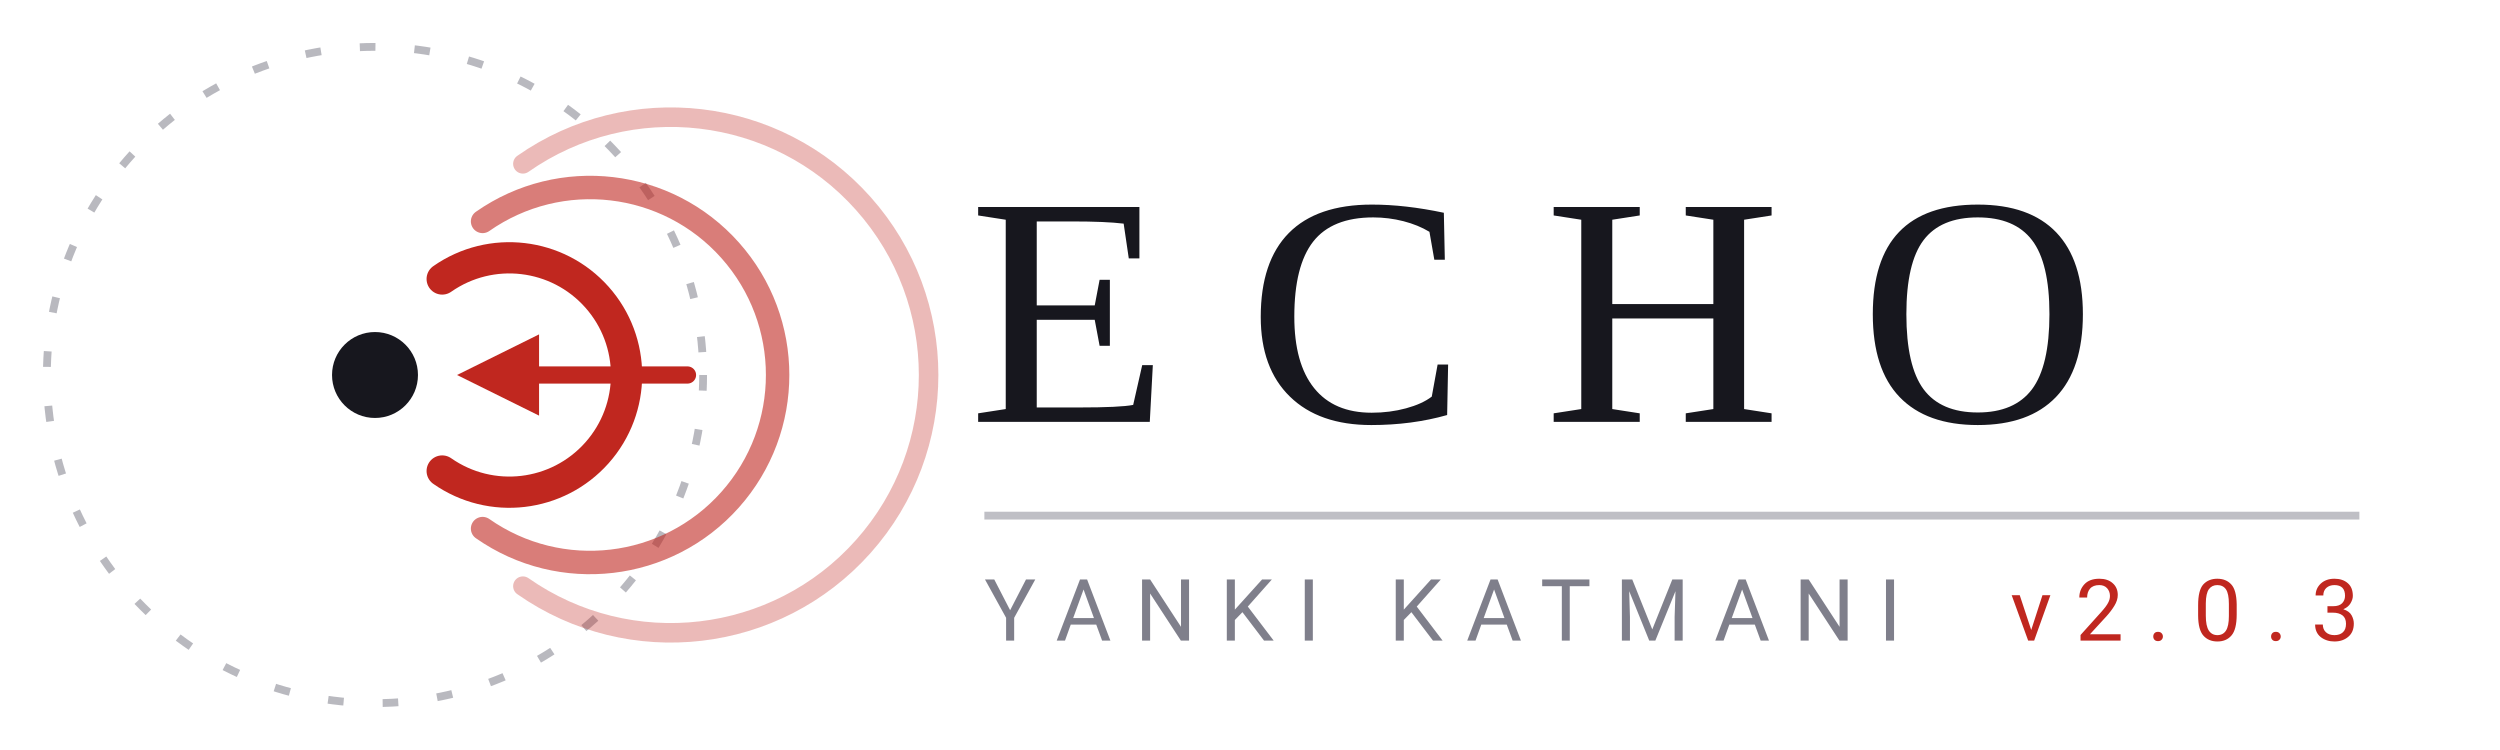
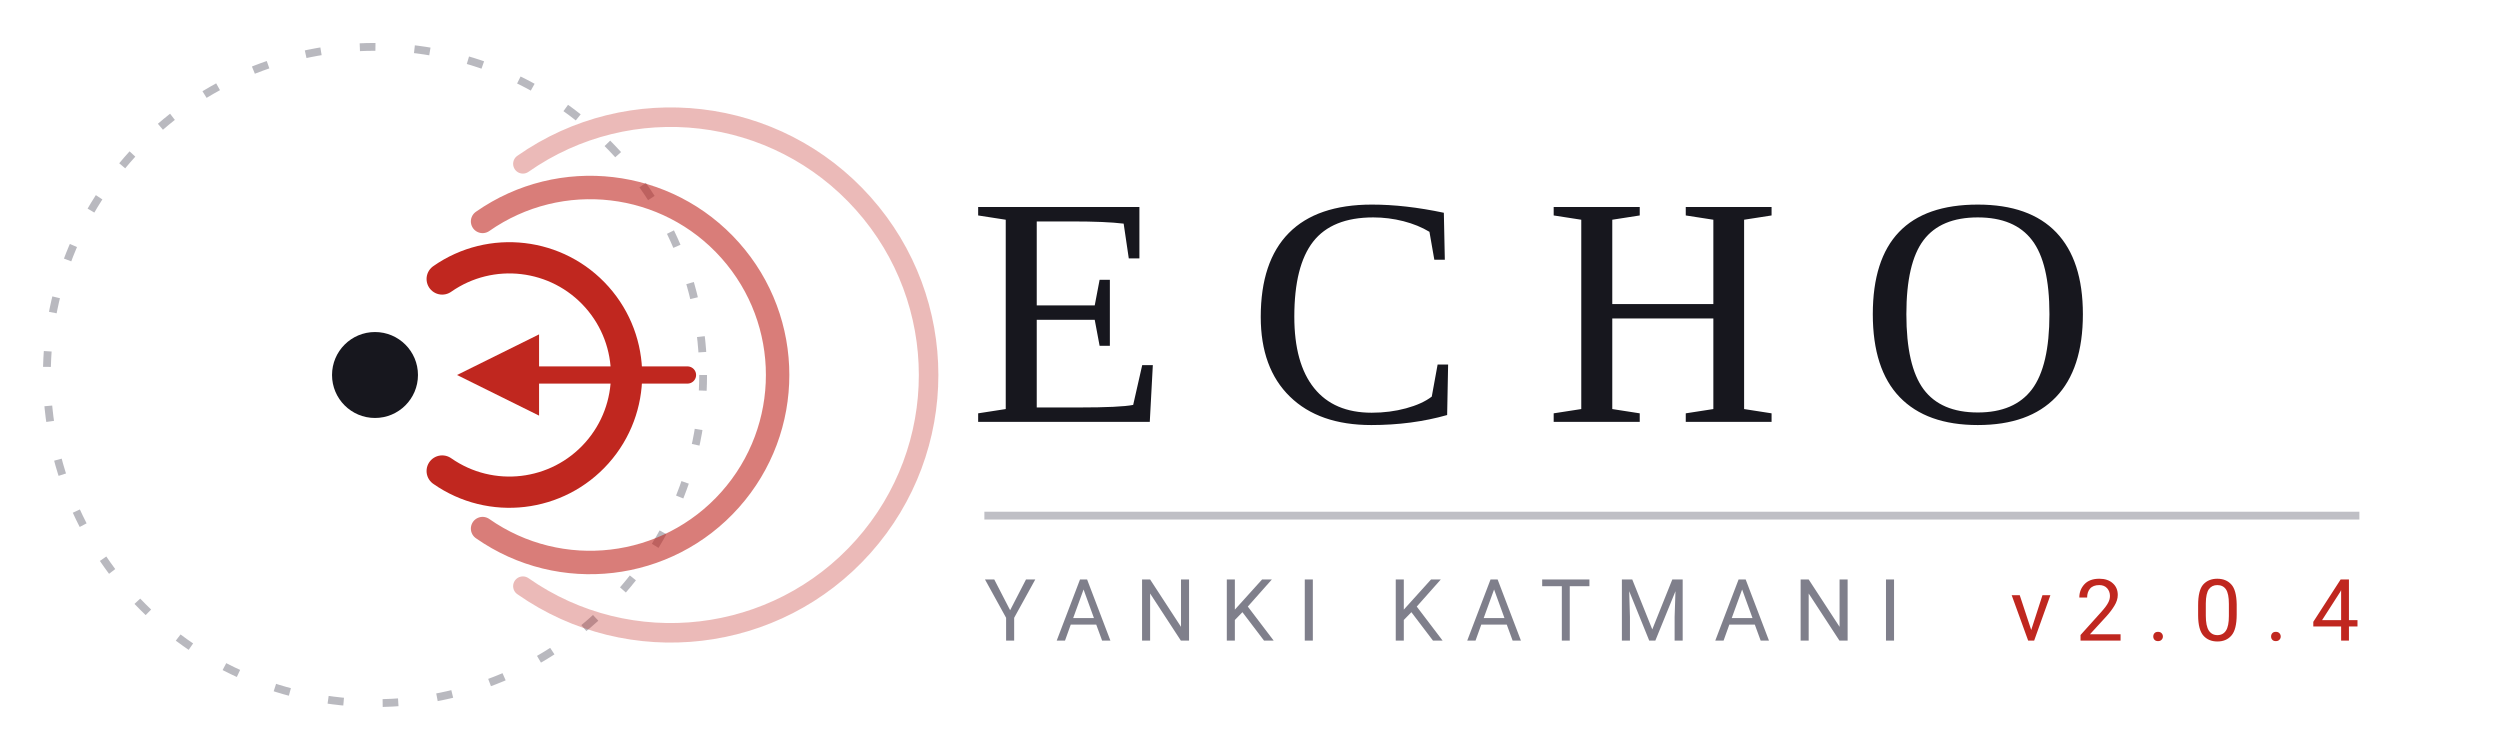
- <svg xmlns="http://www.w3.org/2000/svg" viewBox="0 0 320 96" width="320" height="96" role="img" aria-label="Echo Orkestra v2.0.3">
+ <svg xmlns="http://www.w3.org/2000/svg" viewBox="0 0 320 96" width="320" height="96" role="img" aria-label="Echo Orkestra v2.0.4">
  <style>
    .murekkep { fill: #17171e; }
    .sis { stroke: #7f7f8b; fill: none; }
    .vurgu { fill: #c0271f; }
    .vurgu-c { stroke: #c0271f; fill: none; }
    .soluk { fill: #7f7f8b; }
    @media (prefers-color-scheme: dark) {
      .murekkep { fill: #e8e6e3; }
      .vurgu { fill: #ff4438; }
      .vurgu-c { stroke: #ff4438; }
    }
    .ad { font-family: Georgia, "Times New Roman", serif; font-size: 42px;
          letter-spacing: 10px; }
    .alt { font-family: system-ui, -apple-system, "Segoe UI", Roboto,
           sans-serif; font-size: 11px; letter-spacing: 3px; }
  </style>
  <g>
    <circle class="sis" cx="48.0" cy="48.0" r="42.0" stroke-width="1" stroke-dasharray="2 5" opacity="0.55" />
    <path class="vurgu-c" d="M 66.93 75.03 A 33.00 33.00 0 1 0 66.93 20.97" stroke-width="2.5" stroke-linecap="round" opacity="0.32" />
    <path class="vurgu-c" d="M 61.77 67.66 A 24.00 24.00 0 1 0 61.77 28.34" stroke-width="3.0" stroke-linecap="round" opacity="0.6" />
    <path class="vurgu-c" d="M 56.60 60.29 A 15.00 15.00 0 1 0 56.60 35.71" stroke-width="4.0" stroke-linecap="round" opacity="1.0" />
    <path class="vurgu-c" d="M 88.00 48.0 L 69.00 48.0" stroke-width="2.2" stroke-linecap="round" />
    <path class="vurgu" d="M 58.50 48.0 L 69.00 42.80 L 69.00 53.20 Z" />
    <circle class="murekkep" cx="48.0" cy="48.0" r="5.5" />
  </g>
  <text class="ad murekkep" x="124" y="54">ECHO</text>
  <path class="sis" d="M 126 66 L 302 66" stroke-width="1" opacity="0.5" />
  <text class="alt soluk" x="126" y="82">YANKI KATMANI</text>
-   <text class="alt vurgu" x="302" y="82" text-anchor="end">v2.0.3</text>
+   <text class="alt vurgu" x="302" y="82" text-anchor="end">v2.0.4</text>
</svg>
